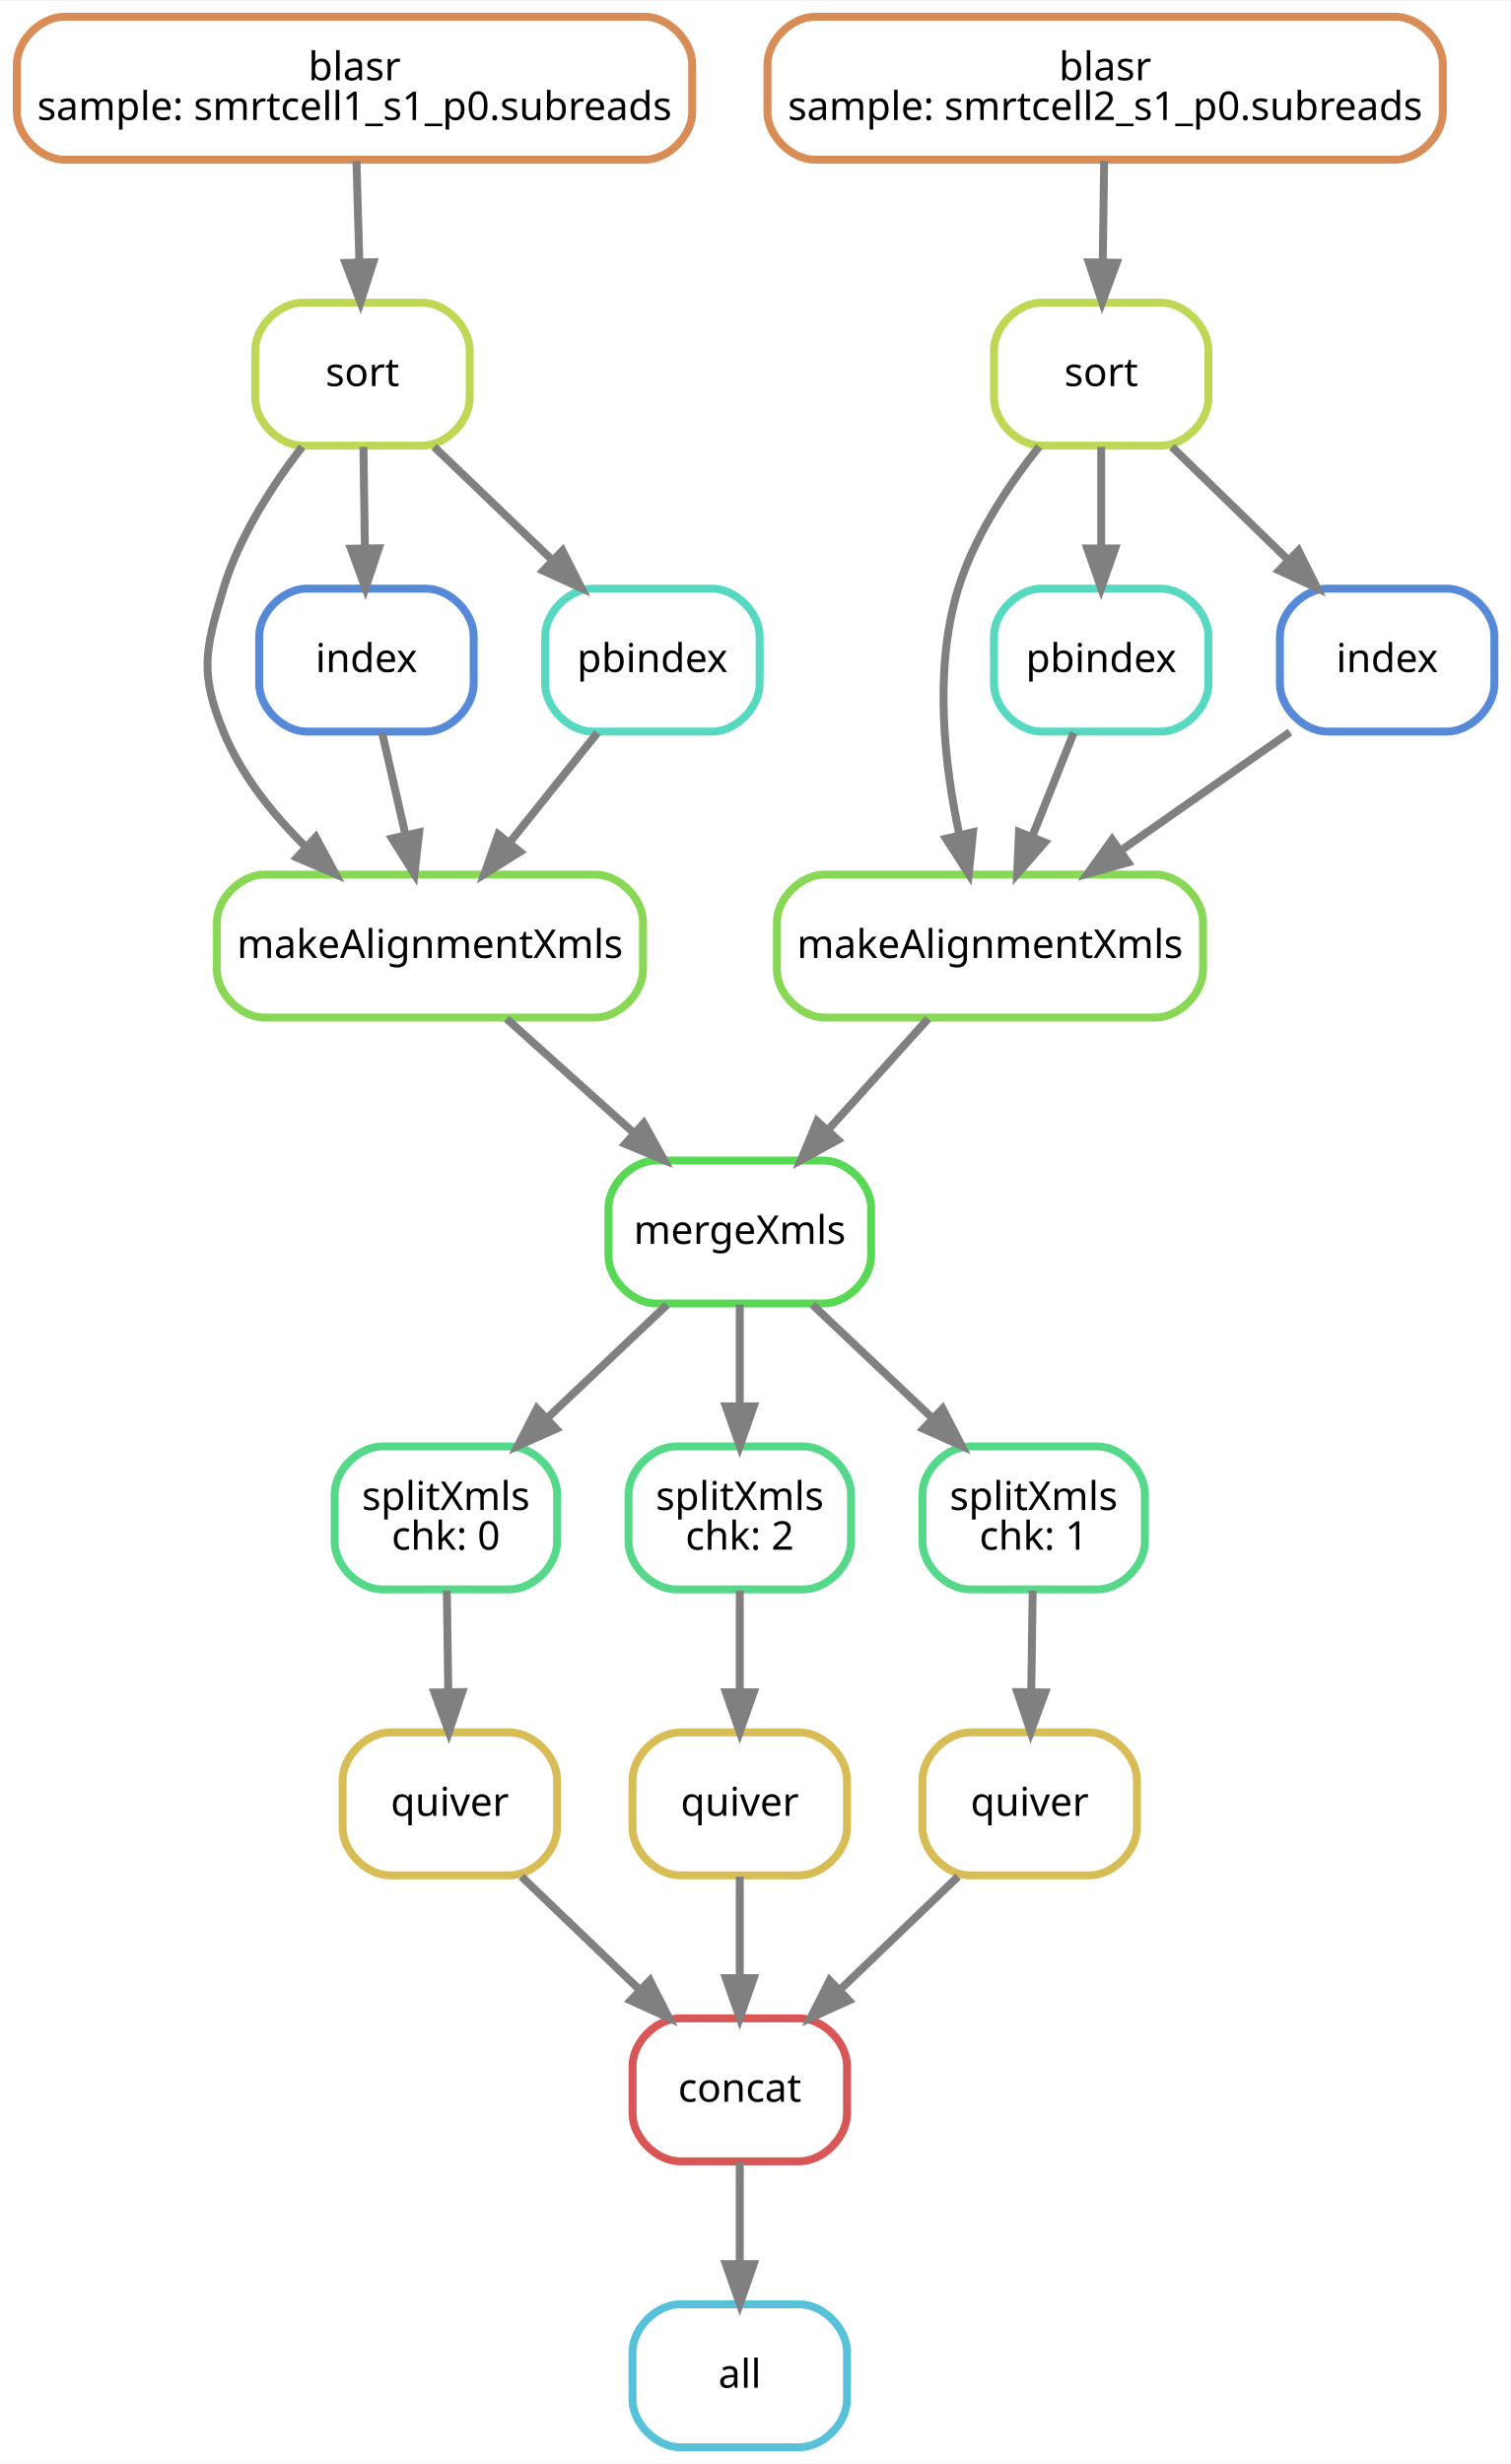
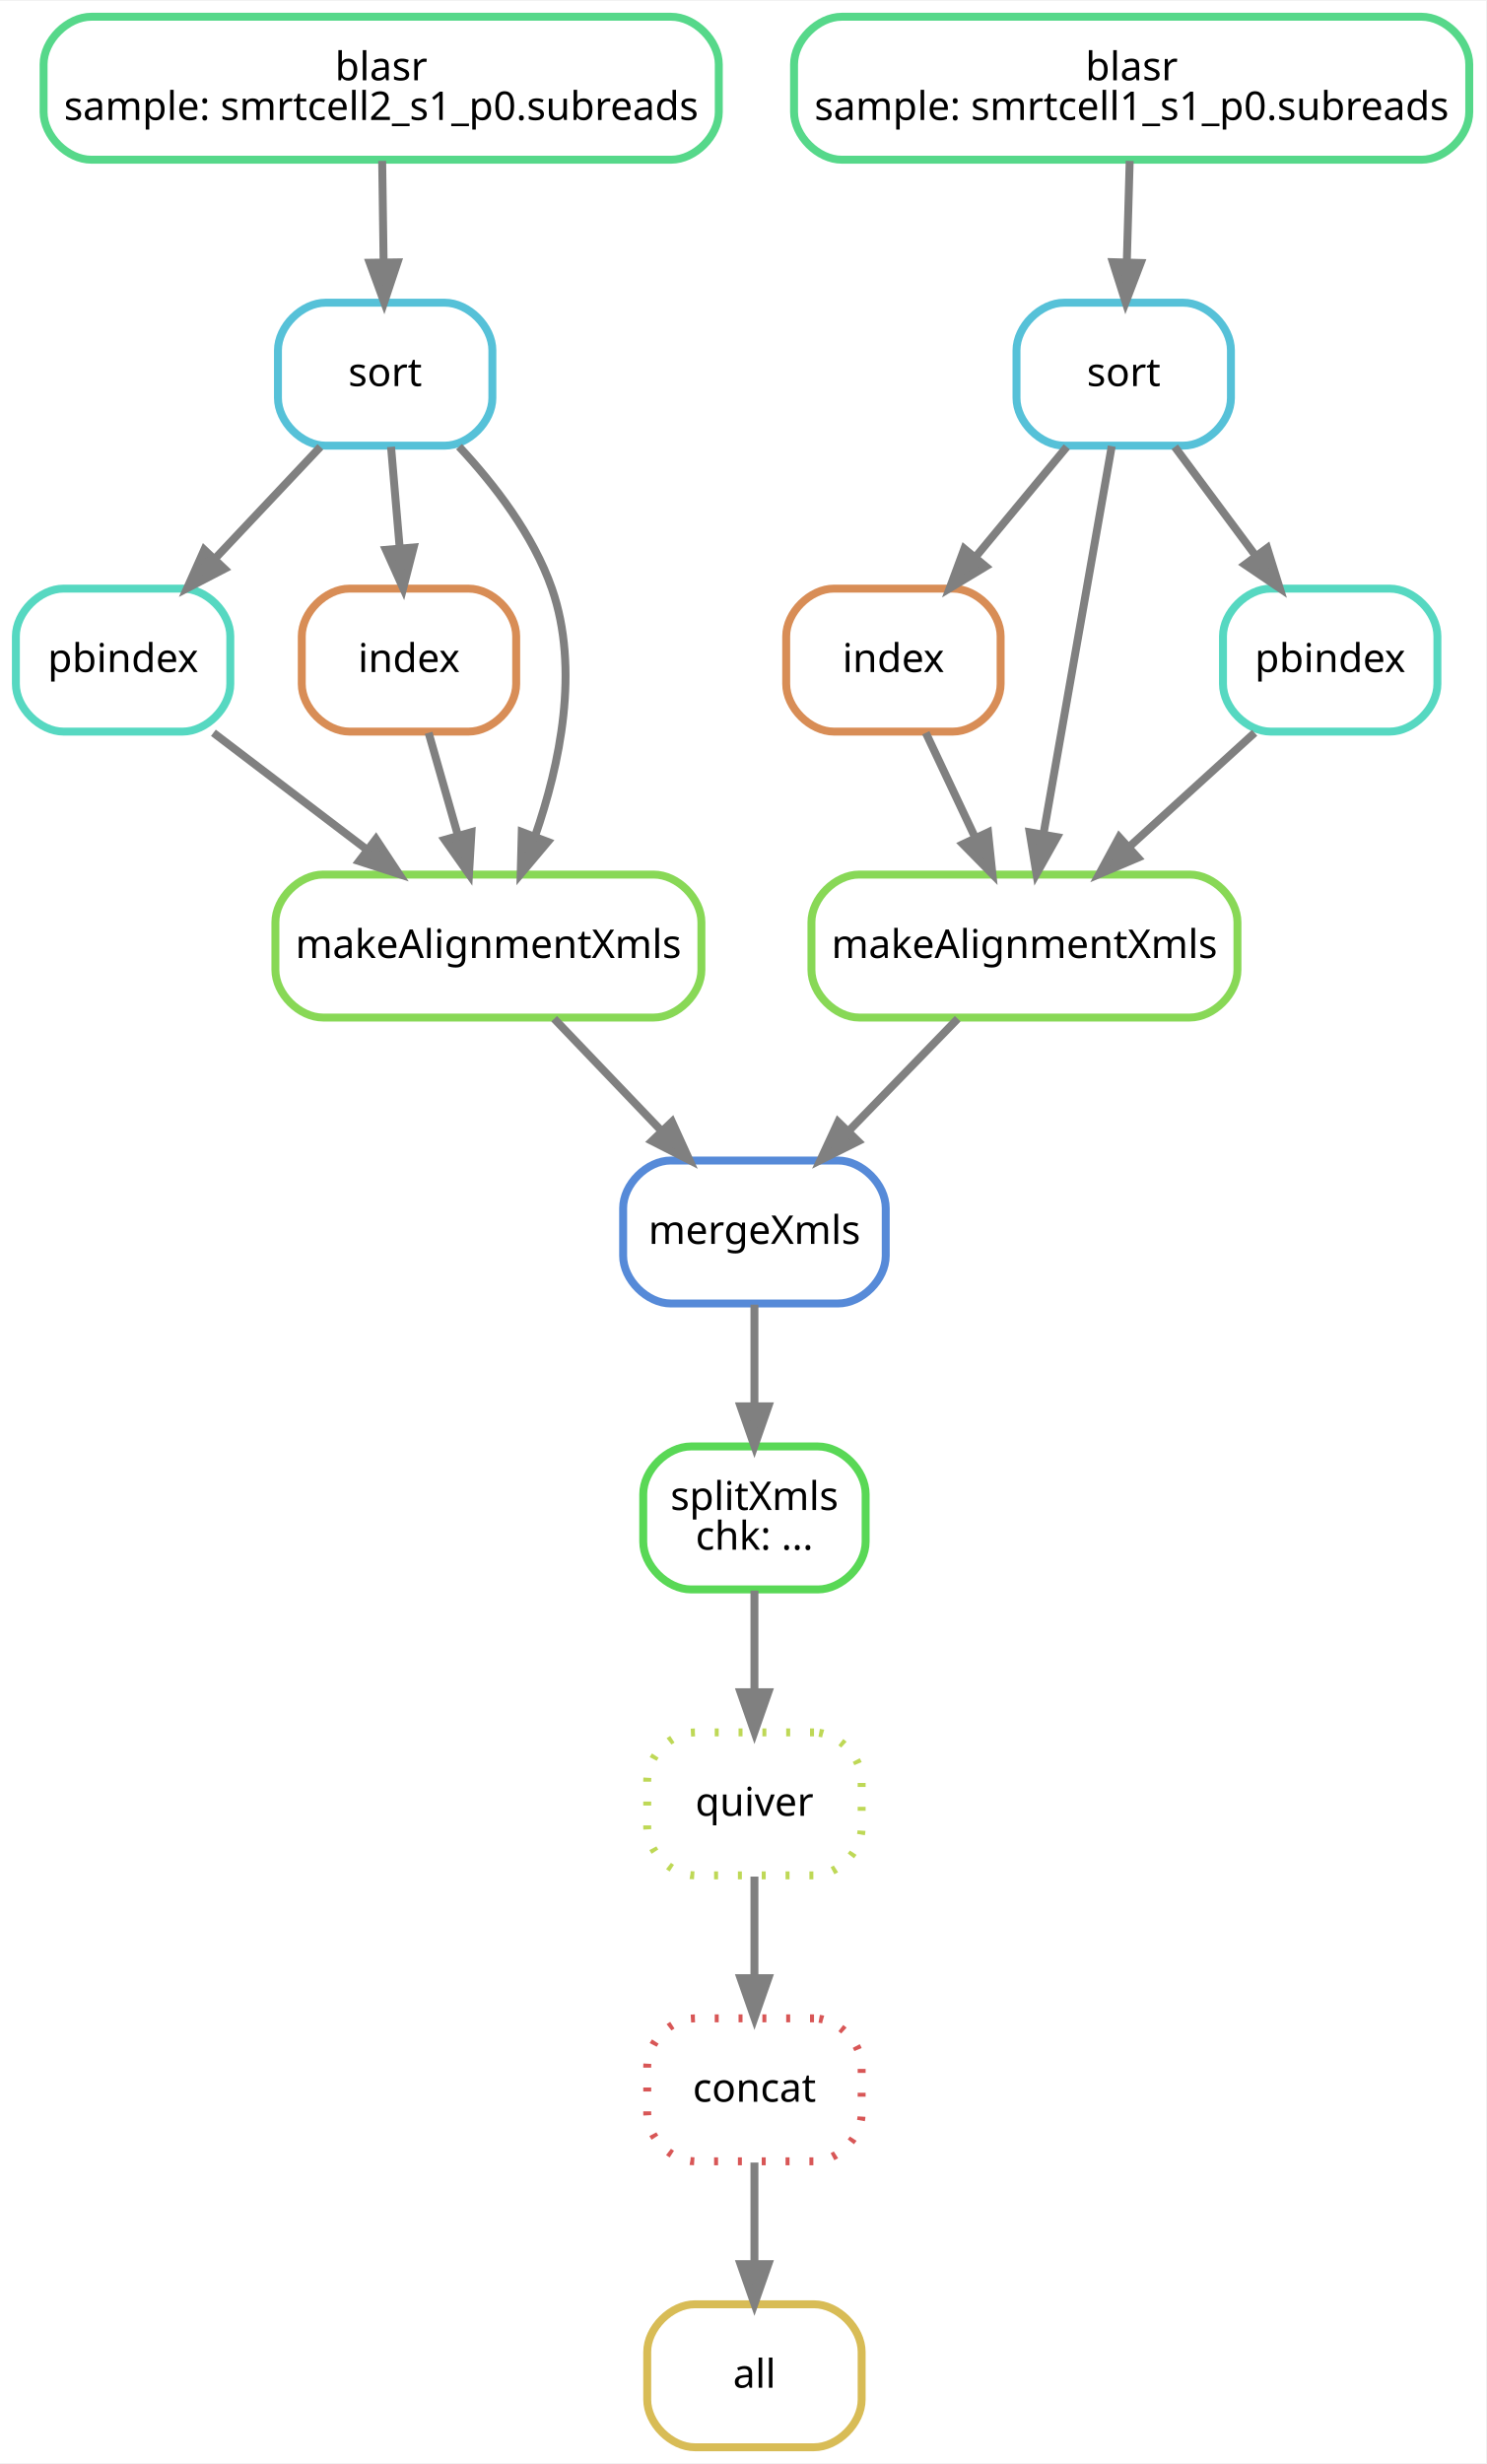
- <svg xmlns="http://www.w3.org/2000/svg" width="380pt" height="620pt" viewBox="0.00 0.00 380.26 620.00">
+ <svg xmlns="http://www.w3.org/2000/svg" width="374pt" height="620pt" viewBox="0.00 0.00 374.26 620.00">
  <g id="graph0" class="graph" transform="scale(1 1) rotate(0) translate(4 616)">
-     <polygon fill="white" stroke="none" points="-4,4 -4,-616 376.261,-616 376.261,4 -4,4" />
+     <polygon fill="white" stroke="none" points="-4,4 -4,-616 370.261,-616 370.261,4 -4,4" />
    <g id="node1" class="node">
-       <path fill="none" stroke="#88d856" stroke-width="2" d="M286.903,-396C286.903,-396 203.618,-396 203.618,-396 197.618,-396 191.618,-390 191.618,-384 191.618,-384 191.618,-372 191.618,-372 191.618,-366 197.618,-360 203.618,-360 203.618,-360 286.903,-360 286.903,-360 292.903,-360 298.903,-366 298.903,-372 298.903,-372 298.903,-384 298.903,-384 298.903,-390 292.903,-396 286.903,-396" />
-       <text text-anchor="middle" x="245.261" y="-375" font-family="sans" font-size="10.00">makeAlignmentXmls</text>
+       <path fill="none" stroke="#56d88a" stroke-width="2" d="M165.022,-612C165.022,-612 18.978,-612 18.978,-612 12.978,-612 6.978,-606 6.978,-600 6.978,-600 6.978,-588 6.978,-588 6.978,-582 12.978,-576 18.978,-576 18.978,-576 165.022,-576 165.022,-576 171.022,-576 177.022,-582 177.022,-588 177.022,-588 177.022,-600 177.022,-600 177.022,-606 171.022,-612 165.022,-612" />
+       <text text-anchor="middle" x="92" y="-596" font-family="sans" font-size="10.00">blasr</text>
+       <text text-anchor="middle" x="92" y="-586" font-family="sans" font-size="10.00">sample: smrtcell2_s1_p0.subreads</text>
+     </g>
+     <g id="node11" class="node">
+       <path fill="none" stroke="#56c1d8" stroke-width="2" d="M108,-540C108,-540 78,-540 78,-540 72,-540 66,-534 66,-528 66,-528 66,-516 66,-516 66,-510 72,-504 78,-504 78,-504 108,-504 108,-504 114,-504 120,-510 120,-516 120,-516 120,-528 120,-528 120,-534 114,-540 108,-540" />
+       <text text-anchor="middle" x="93" y="-519" font-family="sans" font-size="10.00">sort</text>
+     </g>
+     <g id="edge12" class="edge">
+       <path fill="none" stroke="grey" stroke-width="2" d="M92.247,-575.697C92.357,-567.983 92.49,-558.712 92.613,-550.112" />
+       <polygon fill="grey" stroke="grey" stroke-width="2" points="96.112,-550.153 92.756,-540.104 89.113,-550.053 96.112,-550.153" />
+     </g>
+     <g id="node2" class="node">
+       <path fill="none" stroke="#59d856" stroke-width="2" d="M202.005,-252C202.005,-252 169.995,-252 169.995,-252 163.995,-252 157.995,-246 157.995,-240 157.995,-240 157.995,-228 157.995,-228 157.995,-222 163.995,-216 169.995,-216 169.995,-216 202.005,-216 202.005,-216 208.005,-216 214.005,-222 214.005,-228 214.005,-228 214.005,-240 214.005,-240 214.005,-246 208.005,-252 202.005,-252" />
+       <text text-anchor="middle" x="186" y="-236" font-family="sans" font-size="10.00">splitXmls</text>
+       <text text-anchor="middle" x="186" y="-226" font-family="sans" font-size="10.00">chk: ...</text>
+     </g>
+     <g id="node13" class="node">
+       <path fill="none" stroke="#bed856" stroke-width="2" stroke-dasharray="1,5" d="M201,-180C201,-180 171,-180 171,-180 165,-180 159,-174 159,-168 159,-168 159,-156 159,-156 159,-150 165,-144 171,-144 171,-144 201,-144 201,-144 207,-144 213,-150 213,-156 213,-156 213,-168 213,-168 213,-174 207,-180 201,-180" />
+       <text text-anchor="middle" x="186" y="-159" font-family="sans" font-size="10.00">quiver</text>
+     </g>
+     <g id="edge14" class="edge">
+       <path fill="none" stroke="grey" stroke-width="2" d="M186,-215.697C186,-207.983 186,-198.712 186,-190.112" />
+       <polygon fill="grey" stroke="grey" stroke-width="2" points="189.5,-190.104 186,-180.104 182.5,-190.104 189.5,-190.104" />
+     </g>
+     <g id="node3" class="node">
+       <path fill="none" stroke="#56d88a" stroke-width="2" d="M354.022,-612C354.022,-612 207.978,-612 207.978,-612 201.978,-612 195.978,-606 195.978,-600 195.978,-600 195.978,-588 195.978,-588 195.978,-582 201.978,-576 207.978,-576 207.978,-576 354.022,-576 354.022,-576 360.022,-576 366.022,-582 366.022,-588 366.022,-588 366.022,-600 366.022,-600 366.022,-606 360.022,-612 354.022,-612" />
+       <text text-anchor="middle" x="281" y="-596" font-family="sans" font-size="10.00">blasr</text>
+       <text text-anchor="middle" x="281" y="-586" font-family="sans" font-size="10.00">sample: smrtcell1_s1_p0.subreads</text>
+     </g>
+     <g id="node9" class="node">
+       <path fill="none" stroke="#56c1d8" stroke-width="2" d="M294,-540C294,-540 264,-540 264,-540 258,-540 252,-534 252,-528 252,-528 252,-516 252,-516 252,-510 258,-504 264,-504 264,-504 294,-504 294,-504 300,-504 306,-510 306,-516 306,-516 306,-528 306,-528 306,-534 300,-540 294,-540" />
+       <text text-anchor="middle" x="279" y="-519" font-family="sans" font-size="10.00">sort</text>
+     </g>
+     <g id="edge10" class="edge">
+       <path fill="none" stroke="grey" stroke-width="2" d="M280.506,-575.697C280.285,-567.983 280.02,-558.712 279.775,-550.112" />
+       <polygon fill="grey" stroke="grey" stroke-width="2" points="283.273,-550 279.489,-540.104 276.276,-550.2 283.273,-550" />
+     </g>
+     <g id="node4" class="node">
+       <path fill="none" stroke="#d8bc56" stroke-width="2" d="M201,-36C201,-36 171,-36 171,-36 165,-36 159,-30 159,-24 159,-24 159,-12 159,-12 159,-6 165,-0 171,-0 171,-0 201,-0 201,-0 207,-0 213,-6 213,-12 213,-12 213,-24 213,-24 213,-30 207,-36 201,-36" />
+       <text text-anchor="middle" x="186" y="-15" font-family="sans" font-size="10.00">all</text>
+     </g>
+     <g id="node5" class="node">
+       <path fill="none" stroke="#d88d56" stroke-width="2" d="M236,-468C236,-468 206,-468 206,-468 200,-468 194,-462 194,-456 194,-456 194,-444 194,-444 194,-438 200,-432 206,-432 206,-432 236,-432 236,-432 242,-432 248,-438 248,-444 248,-444 248,-456 248,-456 248,-462 242,-468 236,-468" />
+       <text text-anchor="middle" x="221" y="-447" font-family="sans" font-size="10.00">index</text>
+     </g>
+     <g id="node7" class="node">
+       <path fill="none" stroke="#88d856" stroke-width="2" d="M295.643,-396C295.643,-396 212.357,-396 212.357,-396 206.357,-396 200.357,-390 200.357,-384 200.357,-384 200.357,-372 200.357,-372 200.357,-366 206.357,-360 212.357,-360 212.357,-360 295.643,-360 295.643,-360 301.643,-360 307.643,-366 307.643,-372 307.643,-372 307.643,-384 307.643,-384 307.643,-390 301.643,-396 295.643,-396" />
+       <text text-anchor="middle" x="254" y="-375" font-family="sans" font-size="10.00">makeAlignmentXmls</text>
+     </g>
+     <g id="edge6" class="edge">
+       <path fill="none" stroke="grey" stroke-width="2" d="M229.157,-431.697C232.914,-423.728 237.453,-414.1 241.618,-405.264" />
+       <polygon fill="grey" stroke="grey" stroke-width="2" points="244.838,-406.642 245.937,-396.104 238.506,-403.657 244.838,-406.642" />
+     </g>
+     <g id="node6" class="node">
+       <path fill="none" stroke="#568ad8" stroke-width="2" d="M207.068,-324C207.068,-324 164.932,-324 164.932,-324 158.932,-324 152.932,-318 152.932,-312 152.932,-312 152.932,-300 152.932,-300 152.932,-294 158.932,-288 164.932,-288 164.932,-288 207.068,-288 207.068,-288 213.068,-288 219.068,-294 219.068,-300 219.068,-300 219.068,-312 219.068,-312 219.068,-318 213.068,-324 207.068,-324" />
+       <text text-anchor="middle" x="186" y="-303" font-family="sans" font-size="10.00">mergeXmls</text>
+     </g>
+     <g id="edge1" class="edge">
+       <path fill="none" stroke="grey" stroke-width="2" d="M186,-287.697C186,-279.983 186,-270.712 186,-262.112" />
+       <polygon fill="grey" stroke="grey" stroke-width="2" points="189.5,-262.104 186,-252.104 182.5,-262.104 189.5,-262.104" />
+     </g>
+     <g id="edge4" class="edge">
+       <path fill="none" stroke="grey" stroke-width="2" d="M237.191,-359.697C228.874,-351.135 218.695,-340.656 209.61,-331.304" />
+       <polygon fill="grey" stroke="grey" stroke-width="2" points="212.094,-328.838 202.616,-324.104 207.073,-333.716 212.094,-328.838" />
    </g>
    <g id="node8" class="node">
-       <path fill="none" stroke="#59d856" stroke-width="2" d="M203.329,-324C203.329,-324 161.193,-324 161.193,-324 155.193,-324 149.193,-318 149.193,-312 149.193,-312 149.193,-300 149.193,-300 149.193,-294 155.193,-288 161.193,-288 161.193,-288 203.329,-288 203.329,-288 209.329,-288 215.329,-294 215.329,-300 215.329,-300 215.329,-312 215.329,-312 215.329,-318 209.329,-324 203.329,-324" />
-       <text text-anchor="middle" x="182.261" y="-303" font-family="sans" font-size="10.00">mergeXmls</text>
+       <path fill="none" stroke="#56d8c1" stroke-width="2" d="M42,-468C42,-468 12,-468 12,-468 6,-468 0,-462 0,-456 0,-456 0,-444 0,-444 0,-438 6,-432 12,-432 12,-432 42,-432 42,-432 48,-432 54,-438 54,-444 54,-444 54,-456 54,-456 54,-462 48,-468 42,-468" />
+       <text text-anchor="middle" x="27" y="-447" font-family="sans" font-size="10.00">pbindex</text>
+     </g>
+     <g id="node15" class="node">
+       <path fill="none" stroke="#88d856" stroke-width="2" d="M160.643,-396C160.643,-396 77.357,-396 77.357,-396 71.357,-396 65.357,-390 65.357,-384 65.357,-384 65.357,-372 65.357,-372 65.357,-366 71.357,-360 77.357,-360 77.357,-360 160.643,-360 160.643,-360 166.643,-360 172.643,-366 172.643,-372 172.643,-372 172.643,-384 172.643,-384 172.643,-390 166.643,-396 160.643,-396" />
+       <text text-anchor="middle" x="119" y="-375" font-family="sans" font-size="10.00">makeAlignmentXmls</text>
+     </g>
+     <g id="edge16" class="edge">
+       <path fill="none" stroke="grey" stroke-width="2" d="M49.742,-431.697C61.44,-422.796 75.861,-411.823 88.51,-402.199" />
+       <polygon fill="grey" stroke="grey" stroke-width="2" points="90.681,-404.945 96.52,-396.104 86.442,-399.374 90.681,-404.945" />
+     </g>
+     <g id="edge3" class="edge">
+       <path fill="none" stroke="grey" stroke-width="2" d="M264.663,-503.697C257.709,-495.305 249.23,-485.07 241.599,-475.861" />
+       <polygon fill="grey" stroke="grey" stroke-width="2" points="244.247,-473.571 235.172,-468.104 238.857,-478.038 244.247,-473.571" />
+     </g>
+     <g id="edge7" class="edge">
+       <path fill="none" stroke="grey" stroke-width="2" d="M275.984,-503.871C271.724,-479.67 263.896,-435.211 258.823,-406.393" />
+       <polygon fill="grey" stroke="grey" stroke-width="2" points="262.207,-405.431 257.026,-396.189 255.313,-406.645 262.207,-405.431" />
+     </g>
+     <g id="node10" class="node">
+       <path fill="none" stroke="#56d8c1" stroke-width="2" d="M346,-468C346,-468 316,-468 316,-468 310,-468 304,-462 304,-456 304,-456 304,-444 304,-444 304,-438 310,-432 316,-432 316,-432 346,-432 346,-432 352,-432 358,-438 358,-444 358,-444 358,-456 358,-456 358,-462 352,-468 346,-468" />
+       <text text-anchor="middle" x="331" y="-447" font-family="sans" font-size="10.00">pbindex</text>
    </g>
    <g id="edge11" class="edge">
-       <path fill="none" stroke="grey" stroke-width="2" d="M229.688,-359.697C222.059,-351.22 212.738,-340.864 204.385,-331.583" />
-       <polygon fill="grey" stroke="grey" stroke-width="2" points="206.946,-329.196 197.655,-324.104 201.743,-333.879 206.946,-329.196" />
+       <path fill="none" stroke="grey" stroke-width="2" d="M291.854,-503.697C298.025,-495.389 305.537,-485.277 312.324,-476.141" />
+       <polygon fill="grey" stroke="grey" stroke-width="2" points="315.14,-478.219 318.294,-468.104 309.521,-474.045 315.14,-478.219" />
    </g>
-     <g id="node2" class="node">
-       <path fill="none" stroke="#d8bc56" stroke-width="2" d="M270.261,-180C270.261,-180 240.261,-180 240.261,-180 234.261,-180 228.261,-174 228.261,-168 228.261,-168 228.261,-156 228.261,-156 228.261,-150 234.261,-144 240.261,-144 240.261,-144 270.261,-144 270.261,-144 276.261,-144 282.261,-150 282.261,-156 282.261,-156 282.261,-168 282.261,-168 282.261,-174 276.261,-180 270.261,-180" />
-       <text text-anchor="middle" x="255.261" y="-159" font-family="sans" font-size="10.00">quiver</text>
-     </g>
-     <g id="node15" class="node">
-       <path fill="none" stroke="#d85656" stroke-width="2" d="M197.261,-108C197.261,-108 167.261,-108 167.261,-108 161.261,-108 155.261,-102 155.261,-96 155.261,-96 155.261,-84 155.261,-84 155.261,-78 161.261,-72 167.261,-72 167.261,-72 197.261,-72 197.261,-72 203.261,-72 209.261,-78 209.261,-84 209.261,-84 209.261,-96 209.261,-96 209.261,-102 203.261,-108 197.261,-108" />
-       <text text-anchor="middle" x="182.261" y="-87" font-family="sans" font-size="10.00">concat</text>
-     </g>
-     <g id="edge19" class="edge">
-       <path fill="none" stroke="grey" stroke-width="2" d="M237.216,-143.697C228.199,-135.05 217.143,-124.449 207.318,-115.027" />
-       <polygon fill="grey" stroke="grey" stroke-width="2" points="209.738,-112.499 200.098,-108.104 204.894,-117.552 209.738,-112.499" />
-     </g>
-     <g id="node3" class="node">
-       <path fill="none" stroke="#88d856" stroke-width="2" d="M145.903,-396C145.903,-396 62.618,-396 62.618,-396 56.618,-396 50.618,-390 50.618,-384 50.618,-384 50.618,-372 50.618,-372 50.618,-366 56.618,-360 62.618,-360 62.618,-360 145.903,-360 145.903,-360 151.903,-360 157.903,-366 157.903,-372 157.903,-372 157.903,-384 157.903,-384 157.903,-390 151.903,-396 145.903,-396" />
-       <text text-anchor="middle" x="104.261" y="-375" font-family="sans" font-size="10.00">makeAlignmentXmls</text>
-     </g>
-     <g id="edge12" class="edge">
-       <path fill="none" stroke="grey" stroke-width="2" d="M123.542,-359.697C133.176,-351.05 144.989,-340.449 155.488,-331.027" />
-       <polygon fill="grey" stroke="grey" stroke-width="2" points="158.097,-333.388 163.202,-324.104 153.421,-328.179 158.097,-333.388" />
-     </g>
-     <g id="node4" class="node">
-       <path fill="none" stroke="#d8bc56" stroke-width="2" d="M197.261,-180C197.261,-180 167.261,-180 167.261,-180 161.261,-180 155.261,-174 155.261,-168 155.261,-168 155.261,-156 155.261,-156 155.261,-150 161.261,-144 167.261,-144 167.261,-144 197.261,-144 197.261,-144 203.261,-144 209.261,-150 209.261,-156 209.261,-156 209.261,-168 209.261,-168 209.261,-174 203.261,-180 197.261,-180" />
-       <text text-anchor="middle" x="182.261" y="-159" font-family="sans" font-size="10.00">quiver</text>
-     </g>
-     <g id="edge20" class="edge">
-       <path fill="none" stroke="grey" stroke-width="2" d="M182.261,-143.697C182.261,-135.983 182.261,-126.712 182.261,-118.112" />
-       <polygon fill="grey" stroke="grey" stroke-width="2" points="185.761,-118.104 182.261,-108.104 178.761,-118.104 185.761,-118.104" />
-     </g>
-     <g id="node5" class="node">
-       <path fill="none" stroke="#d8bc56" stroke-width="2" d="M124.261,-180C124.261,-180 94.261,-180 94.261,-180 88.261,-180 82.261,-174 82.261,-168 82.261,-168 82.261,-156 82.261,-156 82.261,-150 88.261,-144 94.261,-144 94.261,-144 124.261,-144 124.261,-144 130.261,-144 136.261,-150 136.261,-156 136.261,-156 136.261,-168 136.261,-168 136.261,-174 130.261,-180 124.261,-180" />
-       <text text-anchor="middle" x="109.261" y="-159" font-family="sans" font-size="10.00">quiver</text>
-     </g>
-     <g id="edge21" class="edge">
-       <path fill="none" stroke="grey" stroke-width="2" d="M127.306,-143.697C136.323,-135.05 147.379,-124.449 157.204,-115.027" />
-       <polygon fill="grey" stroke="grey" stroke-width="2" points="159.628,-117.552 164.423,-108.104 154.783,-112.499 159.628,-117.552" />
-     </g>
-     <g id="node6" class="node">
-       <path fill="none" stroke="#56d88a" stroke-width="2" d="M124.266,-252C124.266,-252 92.256,-252 92.256,-252 86.256,-252 80.256,-246 80.256,-240 80.256,-240 80.256,-228 80.256,-228 80.256,-222 86.256,-216 92.256,-216 92.256,-216 124.266,-216 124.266,-216 130.266,-216 136.266,-222 136.266,-228 136.266,-228 136.266,-240 136.266,-240 136.266,-246 130.266,-252 124.266,-252" />
-       <text text-anchor="middle" x="108.261" y="-236" font-family="sans" font-size="10.00">splitXmls</text>
-       <text text-anchor="middle" x="108.261" y="-226" font-family="sans" font-size="10.00">chk: 0</text>
+     <g id="edge8" class="edge">
+       <path fill="none" stroke="grey" stroke-width="2" d="M311.966,-431.697C302.455,-423.05 290.793,-412.449 280.43,-403.027" />
+       <polygon fill="grey" stroke="grey" stroke-width="2" points="282.569,-400.241 272.815,-396.104 277.86,-405.421 282.569,-400.241" />
    </g>
    <g id="edge9" class="edge">
-       <path fill="none" stroke="grey" stroke-width="2" d="M108.508,-215.697C108.618,-207.983 108.751,-198.712 108.873,-190.112" />
-       <polygon fill="grey" stroke="grey" stroke-width="2" points="112.373,-190.153 109.016,-180.104 105.374,-190.053 112.373,-190.153" />
-     </g>
-     <g id="node7" class="node">
-       <path fill="none" stroke="#d88d56" stroke-width="2" d="M347.283,-612C347.283,-612 201.239,-612 201.239,-612 195.239,-612 189.239,-606 189.239,-600 189.239,-600 189.239,-588 189.239,-588 189.239,-582 195.239,-576 201.239,-576 201.239,-576 347.283,-576 347.283,-576 353.283,-576 359.283,-582 359.283,-588 359.283,-588 359.283,-600 359.283,-600 359.283,-606 353.283,-612 347.283,-612" />
-       <text text-anchor="middle" x="274.261" y="-596" font-family="sans" font-size="10.00">blasr</text>
-       <text text-anchor="middle" x="274.261" y="-586" font-family="sans" font-size="10.00">sample: smrtcell2_s1_p0.subreads</text>
+       <path fill="none" stroke="grey" stroke-width="2" d="M76.685,-503.697C68.693,-495.22 58.928,-484.864 50.178,-475.583" />
+       <polygon fill="grey" stroke="grey" stroke-width="2" points="52.534,-472.979 43.127,-468.104 47.441,-477.781 52.534,-472.979" />
    </g>
    <g id="node12" class="node">
-       <path fill="none" stroke="#bed856" stroke-width="2" d="M288.261,-540C288.261,-540 258.261,-540 258.261,-540 252.261,-540 246.261,-534 246.261,-528 246.261,-528 246.261,-516 246.261,-516 246.261,-510 252.261,-504 258.261,-504 258.261,-504 288.261,-504 288.261,-504 294.261,-504 300.261,-510 300.261,-516 300.261,-516 300.261,-528 300.261,-528 300.261,-534 294.261,-540 288.261,-540" />
-       <text text-anchor="middle" x="273.261" y="-519" font-family="sans" font-size="10.00">sort</text>
+       <path fill="none" stroke="#d88d56" stroke-width="2" d="M114,-468C114,-468 84,-468 84,-468 78,-468 72,-462 72,-456 72,-456 72,-444 72,-444 72,-438 78,-432 84,-432 84,-432 114,-432 114,-432 120,-432 126,-438 126,-444 126,-444 126,-456 126,-456 126,-462 120,-468 114,-468" />
+       <text text-anchor="middle" x="99" y="-447" font-family="sans" font-size="10.00">index</text>
    </g>
-     <g id="edge16" class="edge">
-       <path fill="none" stroke="grey" stroke-width="2" d="M274.014,-575.697C273.903,-567.983 273.771,-558.712 273.648,-550.112" />
-       <polygon fill="grey" stroke="grey" stroke-width="2" points="277.148,-550.053 273.505,-540.104 270.148,-550.153 277.148,-550.053" />
+     <g id="edge13" class="edge">
+       <path fill="none" stroke="grey" stroke-width="2" d="M94.483,-503.697C95.144,-495.983 95.939,-486.712 96.676,-478.112" />
+       <polygon fill="grey" stroke="grey" stroke-width="2" points="100.167,-478.367 97.534,-468.104 93.193,-477.769 100.167,-478.367" />
    </g>
-     <g id="edge10" class="edge">
-       <path fill="none" stroke="grey" stroke-width="2" d="M163.969,-287.697C154.828,-279.05 143.621,-268.449 133.661,-259.027" />
-       <polygon fill="grey" stroke="grey" stroke-width="2" points="136.012,-256.434 126.342,-252.104 131.202,-261.519 136.012,-256.434" />
+     <g id="edge17" class="edge">
+       <path fill="none" stroke="grey" stroke-width="2" d="M111.604,-503.756C120.531,-494.198 130.29,-481.527 135,-468 142.067,-447.704 137.001,-423.665 130.757,-405.689" />
+       <polygon fill="grey" stroke="grey" stroke-width="2" points="133.952,-404.243 127.132,-396.135 127.407,-406.726 133.952,-404.243" />
    </g>
-     <g id="node11" class="node">
-       <path fill="none" stroke="#56d88a" stroke-width="2" d="M198.266,-252C198.266,-252 166.256,-252 166.256,-252 160.256,-252 154.256,-246 154.256,-240 154.256,-240 154.256,-228 154.256,-228 154.256,-222 160.256,-216 166.256,-216 166.256,-216 198.266,-216 198.266,-216 204.266,-216 210.266,-222 210.266,-228 210.266,-228 210.266,-240 210.266,-240 210.266,-246 204.266,-252 198.266,-252" />
-       <text text-anchor="middle" x="182.261" y="-236" font-family="sans" font-size="10.00">splitXmls</text>
-       <text text-anchor="middle" x="182.261" y="-226" font-family="sans" font-size="10.00">chk: 2</text>
+     <g id="edge18" class="edge">
+       <path fill="none" stroke="grey" stroke-width="2" d="M103.944,-431.697C106.172,-423.898 108.855,-414.509 111.335,-405.829" />
+       <polygon fill="grey" stroke="grey" stroke-width="2" points="114.731,-406.681 114.113,-396.104 108,-404.758 114.731,-406.681" />
+     </g>
+     <g id="node14" class="node">
+       <path fill="none" stroke="#d85656" stroke-width="2" stroke-dasharray="1,5" d="M201,-108C201,-108 171,-108 171,-108 165,-108 159,-102 159,-96 159,-96 159,-84 159,-84 159,-78 165,-72 171,-72 171,-72 201,-72 201,-72 207,-72 213,-78 213,-84 213,-84 213,-96 213,-96 213,-102 207,-108 201,-108" />
+       <text text-anchor="middle" x="186" y="-87" font-family="sans" font-size="10.00">concat</text>
    </g>
    <g id="edge15" class="edge">
-       <path fill="none" stroke="grey" stroke-width="2" d="M182.261,-287.697C182.261,-279.983 182.261,-270.712 182.261,-262.112" />
-       <polygon fill="grey" stroke="grey" stroke-width="2" points="185.761,-262.104 182.261,-252.104 178.761,-262.104 185.761,-262.104" />
+       <path fill="none" stroke="grey" stroke-width="2" d="M186,-143.697C186,-135.983 186,-126.712 186,-118.112" />
+       <polygon fill="grey" stroke="grey" stroke-width="2" points="189.5,-118.104 186,-108.104 182.5,-118.104 189.5,-118.104" />
    </g>
-     <g id="node14" class="node">
-       <path fill="none" stroke="#56d88a" stroke-width="2" d="M272.266,-252C272.266,-252 240.256,-252 240.256,-252 234.256,-252 228.256,-246 228.256,-240 228.256,-240 228.256,-228 228.256,-228 228.256,-222 234.256,-216 240.256,-216 240.256,-216 272.266,-216 272.266,-216 278.266,-216 284.266,-222 284.266,-228 284.266,-228 284.266,-240 284.266,-240 284.266,-246 278.266,-252 272.266,-252" />
-       <text text-anchor="middle" x="256.261" y="-236" font-family="sans" font-size="10.00">splitXmls</text>
-       <text text-anchor="middle" x="256.261" y="-226" font-family="sans" font-size="10.00">chk: 1</text>
-     </g>
-     <g id="edge18" class="edge">
-       <path fill="none" stroke="grey" stroke-width="2" d="M200.553,-287.697C209.693,-279.05 220.901,-268.449 230.861,-259.027" />
-       <polygon fill="grey" stroke="grey" stroke-width="2" points="233.32,-261.519 238.179,-252.104 228.509,-256.434 233.32,-261.519" />
-     </g>
-     <g id="node9" class="node">
-       <path fill="none" stroke="#568ad8" stroke-width="2" d="M103.261,-468C103.261,-468 73.261,-468 73.261,-468 67.261,-468 61.261,-462 61.261,-456 61.261,-456 61.261,-444 61.261,-444 61.261,-438 67.261,-432 73.261,-432 73.261,-432 103.261,-432 103.261,-432 109.261,-432 115.261,-438 115.261,-444 115.261,-444 115.261,-456 115.261,-456 115.261,-462 109.261,-468 103.261,-468" />
-       <text text-anchor="middle" x="88.261" y="-447" font-family="sans" font-size="10.00">index</text>
+     <g id="edge2" class="edge">
+       <path fill="none" stroke="grey" stroke-width="2" d="M186,-71.697C186,-63.983 186,-54.712 186,-46.112" />
+       <polygon fill="grey" stroke="grey" stroke-width="2" points="189.5,-46.104 186,-36.104 182.5,-46.104 189.5,-46.104" />
    </g>
    <g id="edge5" class="edge">
-       <path fill="none" stroke="grey" stroke-width="2" d="M92.216,-431.697C93.979,-423.983 96.098,-414.712 98.064,-406.112" />
-       <polygon fill="grey" stroke="grey" stroke-width="2" points="101.535,-406.633 100.351,-396.104 94.711,-405.073 101.535,-406.633" />
-     </g>
-     <g id="node10" class="node">
-       <path fill="none" stroke="#56d8c1" stroke-width="2" d="M288.261,-468C288.261,-468 258.261,-468 258.261,-468 252.261,-468 246.261,-462 246.261,-456 246.261,-456 246.261,-444 246.261,-444 246.261,-438 252.261,-432 258.261,-432 258.261,-432 288.261,-432 288.261,-432 294.261,-432 300.261,-438 300.261,-444 300.261,-444 300.261,-456 300.261,-456 300.261,-462 294.261,-468 288.261,-468" />
-       <text text-anchor="middle" x="273.261" y="-447" font-family="sans" font-size="10.00">pbindex</text>
-     </g>
-     <g id="edge3" class="edge">
-       <path fill="none" stroke="grey" stroke-width="2" d="M266.339,-431.697C263.186,-423.813 259.382,-414.304 255.879,-405.546" />
-       <polygon fill="grey" stroke="grey" stroke-width="2" points="259.066,-404.089 252.102,-396.104 252.567,-406.689 259.066,-404.089" />
-     </g>
-     <g id="edge8" class="edge">
-       <path fill="none" stroke="grey" stroke-width="2" d="M182.261,-215.697C182.261,-207.983 182.261,-198.712 182.261,-190.112" />
-       <polygon fill="grey" stroke="grey" stroke-width="2" points="185.761,-190.104 182.261,-180.104 178.761,-190.104 185.761,-190.104" />
-     </g>
-     <g id="edge1" class="edge">
-       <path fill="none" stroke="grey" stroke-width="2" d="M257.651,-503.774C249.888,-494.03 241.315,-481.184 237.261,-468 231.048,-447.795 233.715,-423.885 237.569,-405.938" />
-       <polygon fill="grey" stroke="grey" stroke-width="2" points="240.992,-406.674 239.918,-396.133 234.185,-405.043 240.992,-406.674" />
-     </g>
-     <g id="edge14" class="edge">
-       <path fill="none" stroke="grey" stroke-width="2" d="M273.261,-503.697C273.261,-495.983 273.261,-486.712 273.261,-478.112" />
-       <polygon fill="grey" stroke="grey" stroke-width="2" points="276.761,-478.104 273.261,-468.104 269.761,-478.104 276.761,-478.104" />
-     </g>
-     <g id="node17" class="node">
-       <path fill="none" stroke="#568ad8" stroke-width="2" d="M360.261,-468C360.261,-468 330.261,-468 330.261,-468 324.261,-468 318.261,-462 318.261,-456 318.261,-456 318.261,-444 318.261,-444 318.261,-438 324.261,-432 330.261,-432 330.261,-432 360.261,-432 360.261,-432 366.261,-432 372.261,-438 372.261,-444 372.261,-444 372.261,-456 372.261,-456 372.261,-462 366.261,-468 360.261,-468" />
-       <text text-anchor="middle" x="345.261" y="-447" font-family="sans" font-size="10.00">index</text>
-     </g>
-     <g id="edge23" class="edge">
-       <path fill="none" stroke="grey" stroke-width="2" d="M291.058,-503.697C299.865,-495.135 310.643,-484.656 320.262,-475.304" />
-       <polygon fill="grey" stroke="grey" stroke-width="2" points="322.938,-477.585 327.668,-468.104 318.058,-472.566 322.938,-477.585" />
-     </g>
-     <g id="node13" class="node">
-       <path fill="none" stroke="#56d8c1" stroke-width="2" d="M175.261,-468C175.261,-468 145.261,-468 145.261,-468 139.261,-468 133.261,-462 133.261,-456 133.261,-456 133.261,-444 133.261,-444 133.261,-438 139.261,-432 145.261,-432 145.261,-432 175.261,-432 175.261,-432 181.261,-432 187.261,-438 187.261,-444 187.261,-444 187.261,-456 187.261,-456 187.261,-462 181.261,-468 175.261,-468" />
-       <text text-anchor="middle" x="160.261" y="-447" font-family="sans" font-size="10.00">pbindex</text>
-     </g>
-     <g id="edge7" class="edge">
-       <path fill="none" stroke="grey" stroke-width="2" d="M146.418,-431.697C139.772,-423.389 131.682,-413.277 124.373,-404.141" />
-       <polygon fill="grey" stroke="grey" stroke-width="2" points="126.924,-401.727 117.944,-396.104 121.458,-406.099 126.924,-401.727" />
-     </g>
-     <g id="edge4" class="edge">
-       <path fill="none" stroke="grey" stroke-width="2" d="M256.014,-215.697C255.903,-207.983 255.771,-198.712 255.648,-190.112" />
-       <polygon fill="grey" stroke="grey" stroke-width="2" points="259.148,-190.053 255.505,-180.104 252.148,-190.153 259.148,-190.053" />
-     </g>
-     <g id="node16" class="node">
-       <path fill="none" stroke="#56c1d8" stroke-width="2" d="M197.261,-36C197.261,-36 167.261,-36 167.261,-36 161.261,-36 155.261,-30 155.261,-24 155.261,-24 155.261,-12 155.261,-12 155.261,-6 161.261,-0 167.261,-0 167.261,-0 197.261,-0 197.261,-0 203.261,-0 209.261,-6 209.261,-12 209.261,-12 209.261,-24 209.261,-24 209.261,-30 203.261,-36 197.261,-36" />
-       <text text-anchor="middle" x="182.261" y="-15" font-family="sans" font-size="10.00">all</text>
-     </g>
-     <g id="edge22" class="edge">
-       <path fill="none" stroke="grey" stroke-width="2" d="M182.261,-71.697C182.261,-63.983 182.261,-54.712 182.261,-46.112" />
-       <polygon fill="grey" stroke="grey" stroke-width="2" points="185.761,-46.104 182.261,-36.104 178.761,-46.104 185.761,-46.104" />
-     </g>
-     <g id="edge2" class="edge">
-       <path fill="none" stroke="grey" stroke-width="2" d="M320.798,-431.876C307.965,-422.893 292.064,-411.763 278.167,-402.034" />
-       <polygon fill="grey" stroke="grey" stroke-width="2" points="280.017,-399.057 269.818,-396.19 276.003,-404.792 280.017,-399.057" />
-     </g>
-     <g id="node18" class="node">
-       <path fill="none" stroke="#bed856" stroke-width="2" d="M102.261,-540C102.261,-540 72.261,-540 72.261,-540 66.261,-540 60.261,-534 60.261,-528 60.261,-528 60.261,-516 60.261,-516 60.261,-510 66.261,-504 72.261,-504 72.261,-504 102.261,-504 102.261,-504 108.261,-504 114.261,-510 114.261,-516 114.261,-516 114.261,-528 114.261,-528 114.261,-534 108.261,-540 102.261,-540" />
-       <text text-anchor="middle" x="87.261" y="-519" font-family="sans" font-size="10.00">sort</text>
-     </g>
-     <g id="edge6" class="edge">
-       <path fill="none" stroke="grey" stroke-width="2" d="M72.078,-503.703C64.529,-493.939 56.194,-481.095 52.261,-468 47.658,-452.676 46.208,-446.811 52.261,-432 56.749,-421.017 64.731,-411.081 73.115,-402.858" />
-       <polygon fill="grey" stroke="grey" stroke-width="2" points="75.496,-405.424 80.509,-396.09 70.769,-400.261 75.496,-405.424" />
-     </g>
-     <g id="edge13" class="edge">
-       <path fill="none" stroke="grey" stroke-width="2" d="M87.508,-503.697C87.618,-495.983 87.751,-486.712 87.873,-478.112" />
-       <polygon fill="grey" stroke="grey" stroke-width="2" points="91.373,-478.153 88.016,-468.104 84.374,-478.053 91.373,-478.153" />
-     </g>
-     <g id="edge17" class="edge">
-       <path fill="none" stroke="grey" stroke-width="2" d="M105.306,-503.697C114.323,-495.05 125.379,-484.449 135.204,-475.027" />
-       <polygon fill="grey" stroke="grey" stroke-width="2" points="137.628,-477.552 142.423,-468.104 132.783,-472.499 137.628,-477.552" />
-     </g>
-     <g id="node19" class="node">
-       <path fill="none" stroke="#d88d56" stroke-width="2" d="M158.283,-612C158.283,-612 12.239,-612 12.239,-612 6.239,-612 0.239,-606 0.239,-600 0.239,-600 0.239,-588 0.239,-588 0.239,-582 6.239,-576 12.239,-576 12.239,-576 158.283,-576 158.283,-576 164.283,-576 170.283,-582 170.283,-588 170.283,-588 170.283,-600 170.283,-600 170.283,-606 164.283,-612 158.283,-612" />
-       <text text-anchor="middle" x="85.261" y="-596" font-family="sans" font-size="10.00">blasr</text>
-       <text text-anchor="middle" x="85.261" y="-586" font-family="sans" font-size="10.00">sample: smrtcell1_s1_p0.subreads</text>
-     </g>
-     <g id="edge24" class="edge">
-       <path fill="none" stroke="grey" stroke-width="2" d="M85.755,-575.697C85.975,-567.983 86.24,-558.712 86.486,-550.112" />
-       <polygon fill="grey" stroke="grey" stroke-width="2" points="89.985,-550.2 86.772,-540.104 82.988,-550 89.985,-550.2" />
+       <path fill="none" stroke="grey" stroke-width="2" d="M135.562,-359.697C143.675,-351.22 153.588,-340.864 162.471,-331.583" />
+       <polygon fill="grey" stroke="grey" stroke-width="2" points="165.243,-333.749 169.629,-324.104 160.186,-328.908 165.243,-333.749" />
    </g>
  </g>
</svg>
